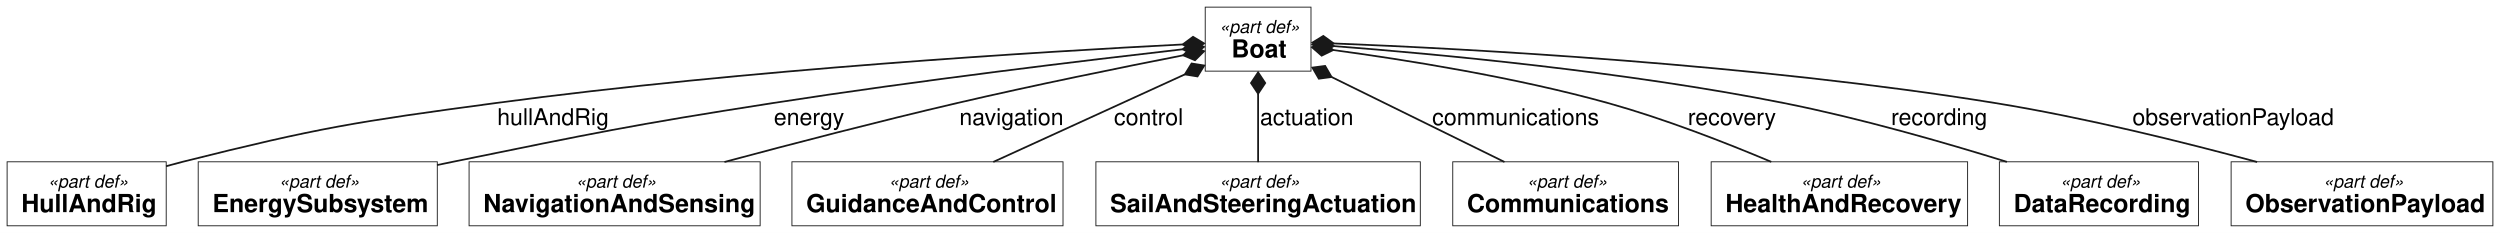
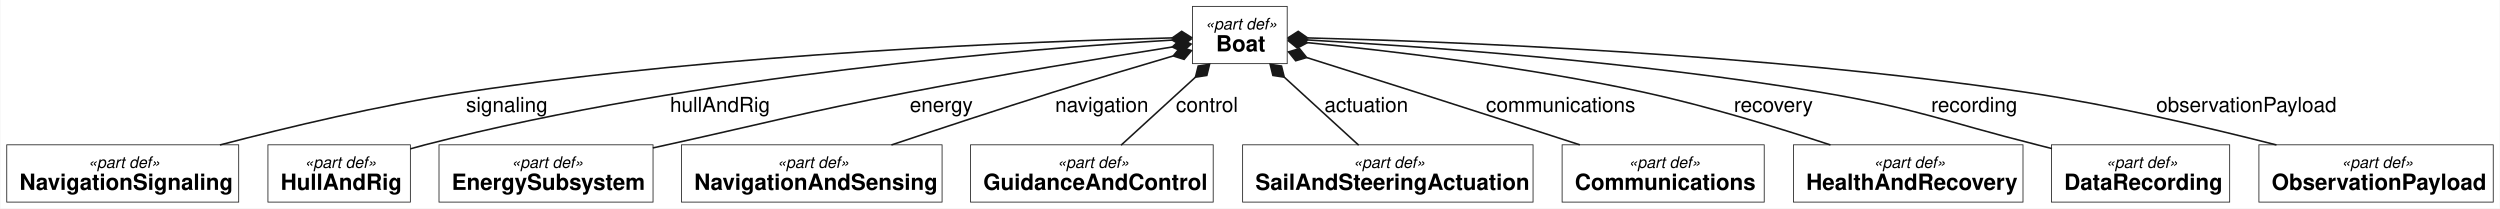
- <svg xmlns="http://www.w3.org/2000/svg" width="1406pt" height="131pt" viewBox="0.00 0.00 1406.38 131.00">
+ <svg xmlns="http://www.w3.org/2000/svg" width="1571pt" height="131pt" viewBox="0.00 0.00 1570.50 131.00">
  <g id="graph0" class="graph" transform="scale(1 1) rotate(0) translate(4 127)">
-     <polygon fill="white" stroke="none" points="-4,4 -4,-127 1402.38,-127 1402.38,4 -4,4" />
+     <polygon fill="white" stroke="none" points="-4,4 -4,-127 1566.5,-127 1566.5,4 -4,4" />
    <g id="node1" class="node">
-       <polygon fill="white" stroke="#181818" stroke-width="0.5" points="733.5,-123 674,-123 674,-87 733.5,-87 733.5,-123" />
-       <text text-anchor="start" x="682" y="-108.5" font-family="Helvetica,sans-Serif" font-style="italic" font-size="10.00">«part def»</text>
-       <text text-anchor="start" x="688.75" y="-94.7" font-family="Helvetica,sans-Serif" font-weight="bold" font-size="14.00">Boat</text>
+       <polygon fill="white" stroke="#181818" stroke-width="0.5" points="804.62,-123 745.12,-123 745.12,-87 804.62,-87 804.62,-123" />
+       <text text-anchor="start" x="753.12" y="-108.5" font-family="Helvetica,sans-Serif" font-style="italic" font-size="10.00">«part def»</text>
+       <text text-anchor="start" x="759.88" y="-94.7" font-family="Helvetica,sans-Serif" font-weight="bold" font-size="14.00">Boat</text>
    </g>
    <g id="node2" class="node">
-       <polygon fill="white" stroke="#181818" stroke-width="0.5" points="89.5,-36 0,-36 0,0 89.5,0 89.5,-36" />
-       <text text-anchor="start" x="23" y="-21.5" font-family="Helvetica,sans-Serif" font-style="italic" font-size="10.00">«part def»</text>
-       <text text-anchor="start" x="8" y="-7.7" font-family="Helvetica,sans-Serif" font-weight="bold" font-size="14.00">HullAndRig</text>
+       <polygon fill="white" stroke="#181818" stroke-width="0.5" points="145.75,-36 0,-36 0,0 145.75,0 145.75,-36" />
+       <text text-anchor="start" x="51.12" y="-21.5" font-family="Helvetica,sans-Serif" font-style="italic" font-size="10.00">«part def»</text>
+       <text text-anchor="start" x="8" y="-7.7" font-family="Helvetica,sans-Serif" font-weight="bold" font-size="14.00">NavigationSignaling</text>
+     </g>
+     <g id="edge9" class="edge">
+       <path fill="none" stroke="#181818" d="M732.43,-103.19C647.51,-101.08 450.83,-93.7 287.62,-69 235.2,-61.06 176.65,-47.08 133.94,-35.92" />
+       <polygon fill="#181818" stroke="#181818" points="732.41,-103.19 738.51,-99.33 744.41,-103.47 738.32,-107.33 732.41,-103.19" />
+       <text text-anchor="middle" x="314.25" y="-56.65" font-family="Helvetica,sans-Serif" font-size="13.00">signaling</text>
+     </g>
+     <g id="node3" class="node">
+       <polygon fill="white" stroke="#181818" stroke-width="0.5" points="253.62,-36 164.12,-36 164.12,0 253.62,0 253.62,-36" />
+       <text text-anchor="start" x="187.12" y="-21.5" font-family="Helvetica,sans-Serif" font-style="italic" font-size="10.00">«part def»</text>
+       <text text-anchor="start" x="172.12" y="-7.7" font-family="Helvetica,sans-Serif" font-weight="bold" font-size="14.00">HullAndRig</text>
    </g>
    <g id="edge1" class="edge">
-       <path fill="none" stroke="#181818" d="M661.34,-102.01C584.12,-98.06 415.54,-87.94 274.5,-69 195.73,-58.42 175.85,-55.3 98.75,-36 95.7,-35.24 92.57,-34.4 89.42,-33.52" />
-       <polygon fill="#181818" stroke="#181818" points="661.35,-102.01 667.54,-98.32 673.33,-102.61 667.14,-106.31 661.35,-102.01" />
-       <text text-anchor="middle" x="307.12" y="-56.65" font-family="Helvetica,sans-Serif" font-size="13.00">hullAndRig</text>
+       <path fill="none" stroke="#181818" d="M732.35,-101.8C643.75,-96.47 433.47,-79.91 262.88,-36 259.83,-35.22 256.7,-34.36 253.56,-33.47" />
+       <polygon fill="#181818" stroke="#181818" points="732.37,-101.8 738.59,-98.16 744.35,-102.5 738.13,-106.14 732.37,-101.8" />
+       <text text-anchor="middle" x="448.21" y="-56.65" font-family="Helvetica,sans-Serif" font-size="13.00">hullAndRig</text>
    </g>
-     <g id="node3" class="node">
-       <polygon fill="white" stroke="#181818" stroke-width="0.5" points="242,-36 107.5,-36 107.5,0 242,0 242,-36" />
-       <text text-anchor="start" x="153" y="-21.5" font-family="Helvetica,sans-Serif" font-style="italic" font-size="10.00">«part def»</text>
-       <text text-anchor="start" x="115.5" y="-7.7" font-family="Helvetica,sans-Serif" font-weight="bold" font-size="14.00">EnergySubsystem</text>
+     <g id="node4" class="node">
+       <polygon fill="white" stroke="#181818" stroke-width="0.5" points="406.12,-36 271.62,-36 271.62,0 406.12,0 406.12,-36" />
+       <text text-anchor="start" x="317.12" y="-21.5" font-family="Helvetica,sans-Serif" font-style="italic" font-size="10.00">«part def»</text>
+       <text text-anchor="start" x="279.62" y="-7.7" font-family="Helvetica,sans-Serif" font-weight="bold" font-size="14.00">EnergySubsystem</text>
    </g>
    <g id="edge2" class="edge">
-       <path fill="none" stroke="#181818" d="M661.42,-99.3C607.62,-93.16 511.97,-81.69 430.5,-69 350.24,-56.5 330.34,-52.2 250.75,-36 247.84,-35.41 244.86,-34.79 241.86,-34.16" />
-       <polygon fill="#181818" stroke="#181818" points="661.34,-99.29 667.75,-95.99 673.26,-100.64 666.85,-103.94 661.34,-99.29" />
-       <text text-anchor="middle" x="451.12" y="-56.65" font-family="Helvetica,sans-Serif" font-size="13.00">energy</text>
+       <path fill="none" stroke="#181818" d="M732.34,-97.46C690.18,-90.83 623.8,-80.01 566.62,-69 498.85,-55.94 482.28,-50.87 414.88,-36 411.97,-35.36 409,-34.7 406.01,-34.04" />
+       <polygon fill="#181818" stroke="#181818" points="732.39,-97.47 738.94,-94.44 744.25,-99.32 737.7,-102.35 732.39,-97.47" />
+       <text text-anchor="middle" x="587.25" y="-56.65" font-family="Helvetica,sans-Serif" font-size="13.00">energy</text>
    </g>
-     <g id="node4" class="node">
-       <polygon fill="white" stroke="#181818" stroke-width="0.5" points="423.62,-36 259.88,-36 259.88,0 423.62,0 423.62,-36" />
-       <text text-anchor="start" x="320" y="-21.5" font-family="Helvetica,sans-Serif" font-style="italic" font-size="10.00">«part def»</text>
-       <text text-anchor="start" x="267.88" y="-7.7" font-family="Helvetica,sans-Serif" font-weight="bold" font-size="14.00">NavigationAndSensing</text>
+     <g id="node5" class="node">
+       <polygon fill="white" stroke="#181818" stroke-width="0.5" points="587.75,-36 424,-36 424,0 587.75,0 587.75,-36" />
+       <text text-anchor="start" x="484.12" y="-21.5" font-family="Helvetica,sans-Serif" font-style="italic" font-size="10.00">«part def»</text>
+       <text text-anchor="start" x="432" y="-7.7" font-family="Helvetica,sans-Serif" font-weight="bold" font-size="14.00">NavigationAndSensing</text>
    </g>
    <g id="edge3" class="edge">
-       <path fill="none" stroke="#181818" d="M661.88,-95.97C627.5,-89.22 577.59,-79.1 534.25,-69 490.36,-58.78 441.2,-45.98 403.54,-35.9" />
-       <polygon fill="#181818" stroke="#181818" points="661.59,-95.91 668.25,-93.13 673.37,-98.21 666.72,-100.98 661.59,-95.91" />
-       <text text-anchor="middle" x="565" y="-56.65" font-family="Helvetica,sans-Serif" font-size="13.00">navigation</text>
+       <path fill="none" stroke="#181818" d="M732.85,-91.8C710.4,-85.21 682.33,-76.83 657.38,-69 623.42,-58.34 585.38,-45.79 555.91,-35.92" />
+       <polygon fill="#181818" stroke="#181818" points="732.96,-91.84 739.85,-89.69 744.48,-95.21 737.6,-97.36 732.96,-91.84" />
+       <text text-anchor="middle" x="688.12" y="-56.65" font-family="Helvetica,sans-Serif" font-size="13.00">navigation</text>
    </g>
-     <g id="node5" class="node">
-       <polygon fill="white" stroke="#181818" stroke-width="0.5" points="594,-36 441.5,-36 441.5,0 594,0 594,-36" />
-       <text text-anchor="start" x="496" y="-21.5" font-family="Helvetica,sans-Serif" font-style="italic" font-size="10.00">«part def»</text>
-       <text text-anchor="start" x="449.5" y="-7.7" font-family="Helvetica,sans-Serif" font-weight="bold" font-size="14.00">GuidanceAndControl</text>
+     <g id="node6" class="node">
+       <polygon fill="white" stroke="#181818" stroke-width="0.5" points="758.12,-36 605.62,-36 605.62,0 758.12,0 758.12,-36" />
+       <text text-anchor="start" x="660.12" y="-21.5" font-family="Helvetica,sans-Serif" font-style="italic" font-size="10.00">«part def»</text>
+       <text text-anchor="start" x="613.62" y="-7.7" font-family="Helvetica,sans-Serif" font-weight="bold" font-size="14.00">GuidanceAndControl</text>
    </g>
    <g id="edge4" class="edge">
-       <path fill="none" stroke="#181818" d="M662.57,-85.18C630.34,-70.45 585.89,-50.14 554.77,-35.92" />
-       <polygon fill="#181818" stroke="#181818" points="662.54,-85.17 669.66,-84.02 673.46,-90.16 666.34,-91.3 662.54,-85.17" />
-       <text text-anchor="middle" x="642.14" y="-56.65" font-family="Helvetica,sans-Serif" font-size="13.00">control</text>
+       <path fill="none" stroke="#181818" d="M747.08,-78.6C731.92,-64.74 713.58,-47.97 700.21,-35.76" />
+       <polygon fill="#181818" stroke="#181818" points="746.98,-78.5 754.11,-79.6 755.84,-86.6 748.71,-85.5 746.98,-78.5" />
+       <text text-anchor="middle" x="754.19" y="-56.65" font-family="Helvetica,sans-Serif" font-size="13.00">control</text>
    </g>
-     <g id="node6" class="node">
-       <polygon fill="white" stroke="#181818" stroke-width="0.5" points="795,-36 612.5,-36 612.5,0 795,0 795,-36" />
-       <text text-anchor="start" x="682" y="-21.5" font-family="Helvetica,sans-Serif" font-style="italic" font-size="10.00">«part def»</text>
-       <text text-anchor="start" x="620.5" y="-7.7" font-family="Helvetica,sans-Serif" font-weight="bold" font-size="14.00">SailAndSteeringActuation</text>
+     <g id="node7" class="node">
+       <polygon fill="white" stroke="#181818" stroke-width="0.5" points="959.12,-36 776.62,-36 776.62,0 959.12,0 959.12,-36" />
+       <text text-anchor="start" x="846.12" y="-21.5" font-family="Helvetica,sans-Serif" font-style="italic" font-size="10.00">«part def»</text>
+       <text text-anchor="start" x="784.62" y="-7.7" font-family="Helvetica,sans-Serif" font-weight="bold" font-size="14.00">SailAndSteeringActuation</text>
    </g>
    <g id="edge5" class="edge">
-       <path fill="none" stroke="#181818" d="M703.75,-74.16C703.75,-61.28 703.75,-46.69 703.75,-35.76" />
-       <polygon fill="#181818" stroke="#181818" points="703.75,-74.31 707.75,-80.31 703.75,-86.31 699.75,-80.31 703.75,-74.31" />
-       <text text-anchor="middle" x="731.12" y="-56.65" font-family="Helvetica,sans-Serif" font-size="13.00">actuation</text>
+       <path fill="none" stroke="#181818" d="M802.67,-78.6C817.83,-64.74 836.17,-47.97 849.54,-35.76" />
+       <polygon fill="#181818" stroke="#181818" points="802.77,-78.5 801.04,-85.5 793.91,-86.6 795.64,-79.6 802.77,-78.5" />
+       <text text-anchor="middle" x="854.32" y="-56.65" font-family="Helvetica,sans-Serif" font-size="13.00">actuation</text>
    </g>
-     <g id="node7" class="node">
-       <polygon fill="white" stroke="#181818" stroke-width="0.5" points="940.25,-36 813.25,-36 813.25,0 940.25,0 940.25,-36" />
-       <text text-anchor="start" x="855" y="-21.5" font-family="Helvetica,sans-Serif" font-style="italic" font-size="10.00">«part def»</text>
-       <text text-anchor="start" x="821.25" y="-7.7" font-family="Helvetica,sans-Serif" font-weight="bold" font-size="14.00">Communications</text>
+     <g id="node8" class="node">
+       <polygon fill="white" stroke="#181818" stroke-width="0.5" points="1104.38,-36 977.38,-36 977.38,0 1104.38,0 1104.38,-36" />
+       <text text-anchor="start" x="1019.12" y="-21.5" font-family="Helvetica,sans-Serif" font-style="italic" font-size="10.00">«part def»</text>
+       <text text-anchor="start" x="985.38" y="-7.7" font-family="Helvetica,sans-Serif" font-weight="bold" font-size="14.00">Communications</text>
    </g>
    <g id="edge6" class="edge">
-       <path fill="none" stroke="#181818" d="M745.15,-83.66C774.84,-69.07 814.39,-49.64 842.35,-35.9" />
-       <polygon fill="#181818" stroke="#181818" points="745.07,-83.7 741.45,-89.93 734.3,-88.99 737.92,-82.75 745.07,-83.7" />
-       <text text-anchor="middle" x="848.61" y="-56.65" font-family="Helvetica,sans-Serif" font-size="13.00">communications</text>
+       <path fill="none" stroke="#181818" d="M816.84,-90.84C837.62,-84.3 863.08,-76.27 885.88,-69 920.09,-58.09 958.5,-45.7 988.53,-35.98" />
+       <polygon fill="#181818" stroke="#181818" points="816.88,-90.83 812.36,-96.44 805.43,-94.42 809.96,-88.81 816.88,-90.83" />
+       <text text-anchor="middle" x="976.48" y="-56.65" font-family="Helvetica,sans-Serif" font-size="13.00">communications</text>
    </g>
-     <g id="node8" class="node">
-       <polygon fill="white" stroke="#181818" stroke-width="0.5" points="1102.88,-36 958.62,-36 958.62,0 1102.88,0 1102.88,-36" />
-       <text text-anchor="start" x="1009" y="-21.5" font-family="Helvetica,sans-Serif" font-style="italic" font-size="10.00">«part def»</text>
-       <text text-anchor="start" x="966.62" y="-7.7" font-family="Helvetica,sans-Serif" font-weight="bold" font-size="14.00">HealthAndRecovery</text>
+     <g id="node9" class="node">
+       <polygon fill="white" stroke="#181818" stroke-width="0.5" points="1267,-36 1122.75,-36 1122.75,0 1267,0 1267,-36" />
+       <text text-anchor="start" x="1173.12" y="-21.5" font-family="Helvetica,sans-Serif" font-style="italic" font-size="10.00">«part def»</text>
+       <text text-anchor="start" x="1130.75" y="-7.7" font-family="Helvetica,sans-Serif" font-weight="bold" font-size="14.00">HealthAndRecovery</text>
    </g>
    <g id="edge7" class="edge">
-       <path fill="none" stroke="#181818" d="M745.95,-98.88C786.2,-93.45 848.29,-83.6 900.75,-69 932.32,-60.21 966.89,-46.72 992.44,-35.96" />
-       <polygon fill="#181818" stroke="#181818" points="745.97,-98.88 740.54,-103.63 734.07,-100.44 739.5,-95.7 745.97,-98.88" />
-       <text text-anchor="middle" x="970.3" y="-56.65" font-family="Helvetica,sans-Serif" font-size="13.00">recovery</text>
+       <path fill="none" stroke="#181818" d="M817.15,-100.21C867.85,-95.19 955.22,-85.07 1028.88,-69 1068.87,-60.28 1113.22,-46.71 1146.01,-35.91" />
+       <polygon fill="#181818" stroke="#181818" points="817.31,-100.19 811.72,-104.75 805.37,-101.34 810.96,-96.79 817.31,-100.19" />
+       <text text-anchor="middle" x="1110.15" y="-56.65" font-family="Helvetica,sans-Serif" font-size="13.00">recovery</text>
    </g>
-     <g id="node9" class="node">
-       <polygon fill="white" stroke="#181818" stroke-width="0.5" points="1232.75,-36 1120.75,-36 1120.75,0 1232.75,0 1232.75,-36" />
-       <text text-anchor="start" x="1155" y="-21.5" font-family="Helvetica,sans-Serif" font-style="italic" font-size="10.00">«part def»</text>
-       <text text-anchor="start" x="1128.75" y="-7.7" font-family="Helvetica,sans-Serif" font-weight="bold" font-size="14.00">DataRecording</text>
+     <g id="node10" class="node">
+       <polygon fill="white" stroke="#181818" stroke-width="0.5" points="1396.88,-36 1284.88,-36 1284.88,0 1396.88,0 1396.88,-36" />
+       <text text-anchor="start" x="1319.12" y="-21.5" font-family="Helvetica,sans-Serif" font-style="italic" font-size="10.00">«part def»</text>
+       <text text-anchor="start" x="1292.88" y="-7.7" font-family="Helvetica,sans-Serif" font-weight="bold" font-size="14.00">DataRecording</text>
    </g>
    <g id="edge8" class="edge">
-       <path fill="none" stroke="#181818" d="M746.33,-101.08C804.14,-96.65 910.48,-86.77 999.75,-69 1042.5,-60.49 1089.98,-46.84 1125,-35.95" />
-       <polygon fill="#181818" stroke="#181818" points="746.27,-101.09 740.58,-105.52 734.3,-101.98 739.99,-97.55 746.27,-101.09" />
-       <text text-anchor="middle" x="1086.91" y="-56.65" font-family="Helvetica,sans-Serif" font-size="13.00">recording</text>
+       <path fill="none" stroke="#181818" d="M817.08,-101.91C885.31,-98.09 1023.94,-88.52 1139.88,-69 1201.21,-58.67 1215.56,-51.2 1275.88,-36 1278.93,-35.23 1282.06,-34.43 1285.22,-33.62" />
+       <polygon fill="#181818" stroke="#181818" points="817.28,-101.9 811.5,-106.22 805.29,-102.55 811.07,-98.23 817.28,-101.9" />
+       <text text-anchor="middle" x="1236.38" y="-56.65" font-family="Helvetica,sans-Serif" font-size="13.00">recording</text>
    </g>
-     <g id="node10" class="node">
-       <polygon fill="white" stroke="#181818" stroke-width="0.5" points="1398.38,-36 1251.12,-36 1251.12,0 1398.38,0 1398.38,-36" />
-       <text text-anchor="start" x="1303" y="-21.5" font-family="Helvetica,sans-Serif" font-style="italic" font-size="10.00">«part def»</text>
-       <text text-anchor="start" x="1259.12" y="-7.7" font-family="Helvetica,sans-Serif" font-weight="bold" font-size="14.00">ObservationPayload</text>
+     <g id="node11" class="node">
+       <polygon fill="white" stroke="#181818" stroke-width="0.5" points="1562.5,-36 1415.25,-36 1415.25,0 1562.5,0 1562.5,-36" />
+       <text text-anchor="start" x="1467.12" y="-21.5" font-family="Helvetica,sans-Serif" font-style="italic" font-size="10.00">«part def»</text>
+       <text text-anchor="start" x="1423.25" y="-7.7" font-family="Helvetica,sans-Serif" font-weight="bold" font-size="14.00">ObservationPayload</text>
    </g>
-     <g id="edge9" class="edge">
-       <path fill="none" stroke="#181818" d="M745.98,-102.59C821.3,-99.59 983.59,-90.97 1118.75,-69 1168.88,-60.85 1224.82,-46.96 1265.75,-35.88" />
-       <polygon fill="#181818" stroke="#181818" points="746.27,-102.57 740.43,-106.8 734.28,-103.03 740.12,-98.81 746.27,-102.57" />
-       <text text-anchor="middle" x="1252.26" y="-56.65" font-family="Helvetica,sans-Serif" font-size="13.00">observationPayload</text>
+     <g id="edge10" class="edge">
+       <path fill="none" stroke="#181818" d="M817.58,-103.17C903.49,-101.01 1103.14,-93.56 1268.88,-69 1322.54,-61.05 1382.53,-47.07 1426.29,-35.91" />
+       <polygon fill="#181818" stroke="#181818" points="817.45,-103.17 811.55,-107.31 805.46,-103.45 811.36,-99.31 817.45,-103.17" />
+       <text text-anchor="middle" x="1407.37" y="-56.65" font-family="Helvetica,sans-Serif" font-size="13.00">observationPayload</text>
    </g>
  </g>
</svg>
